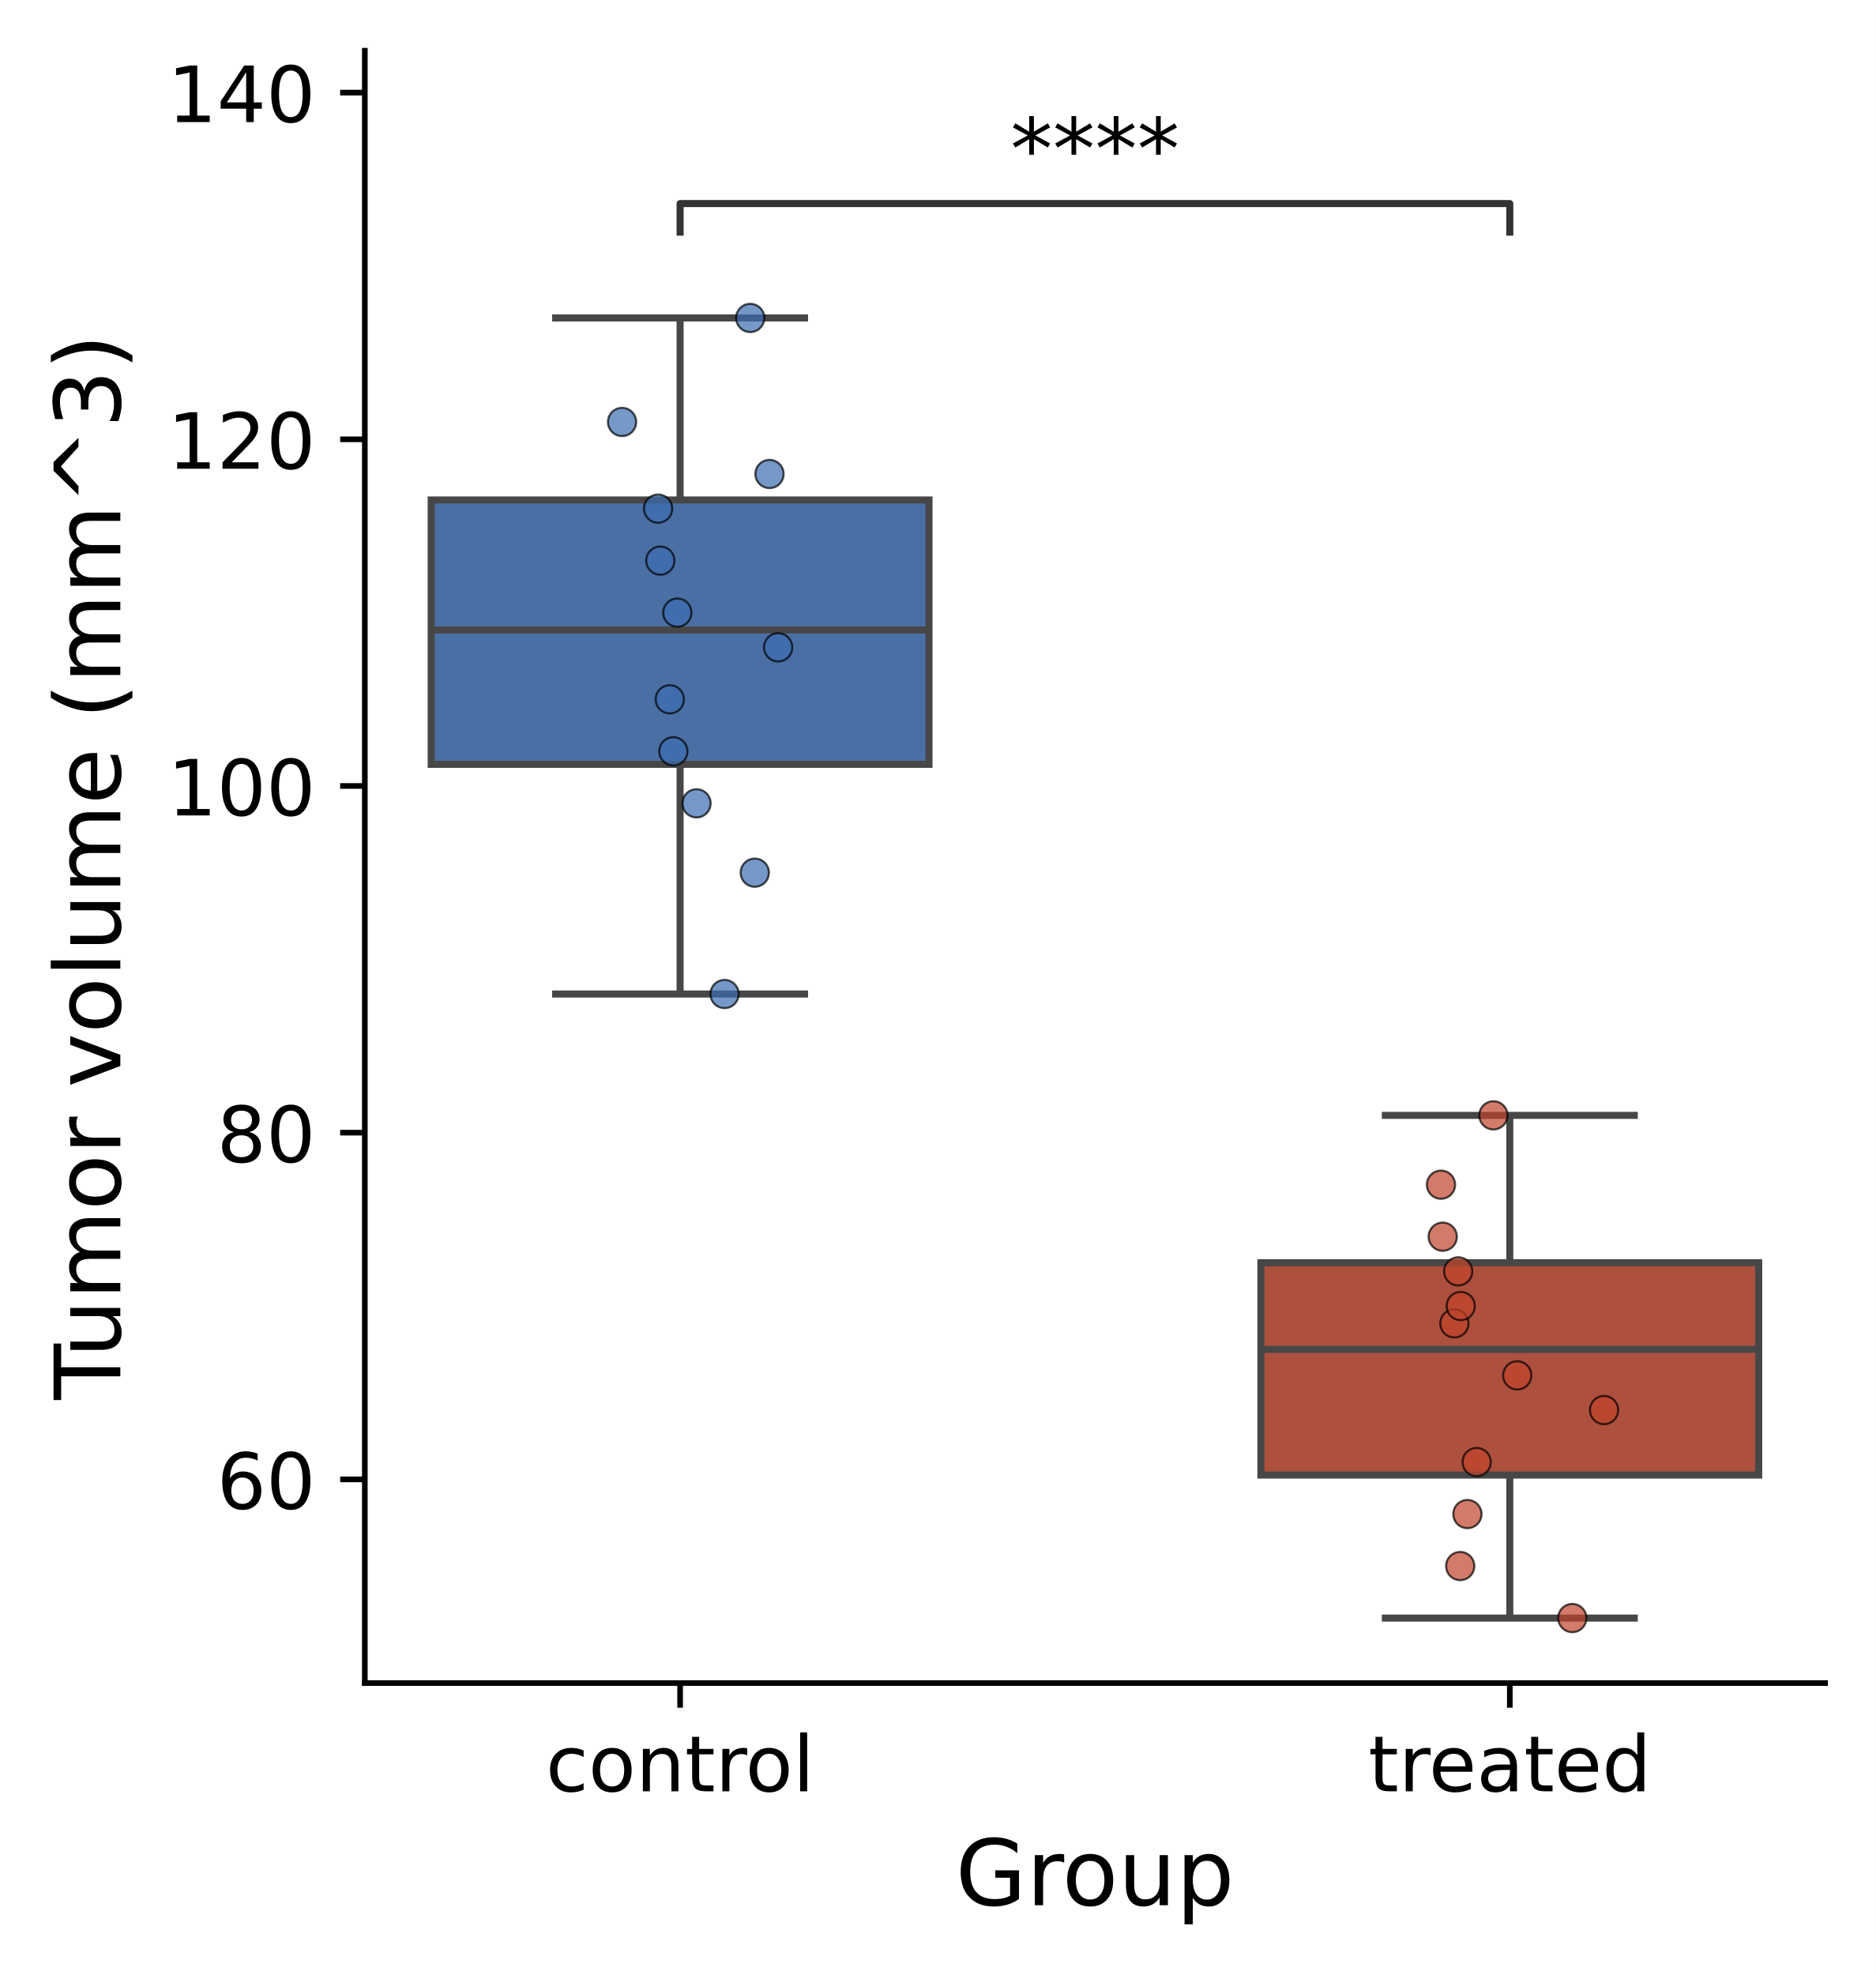
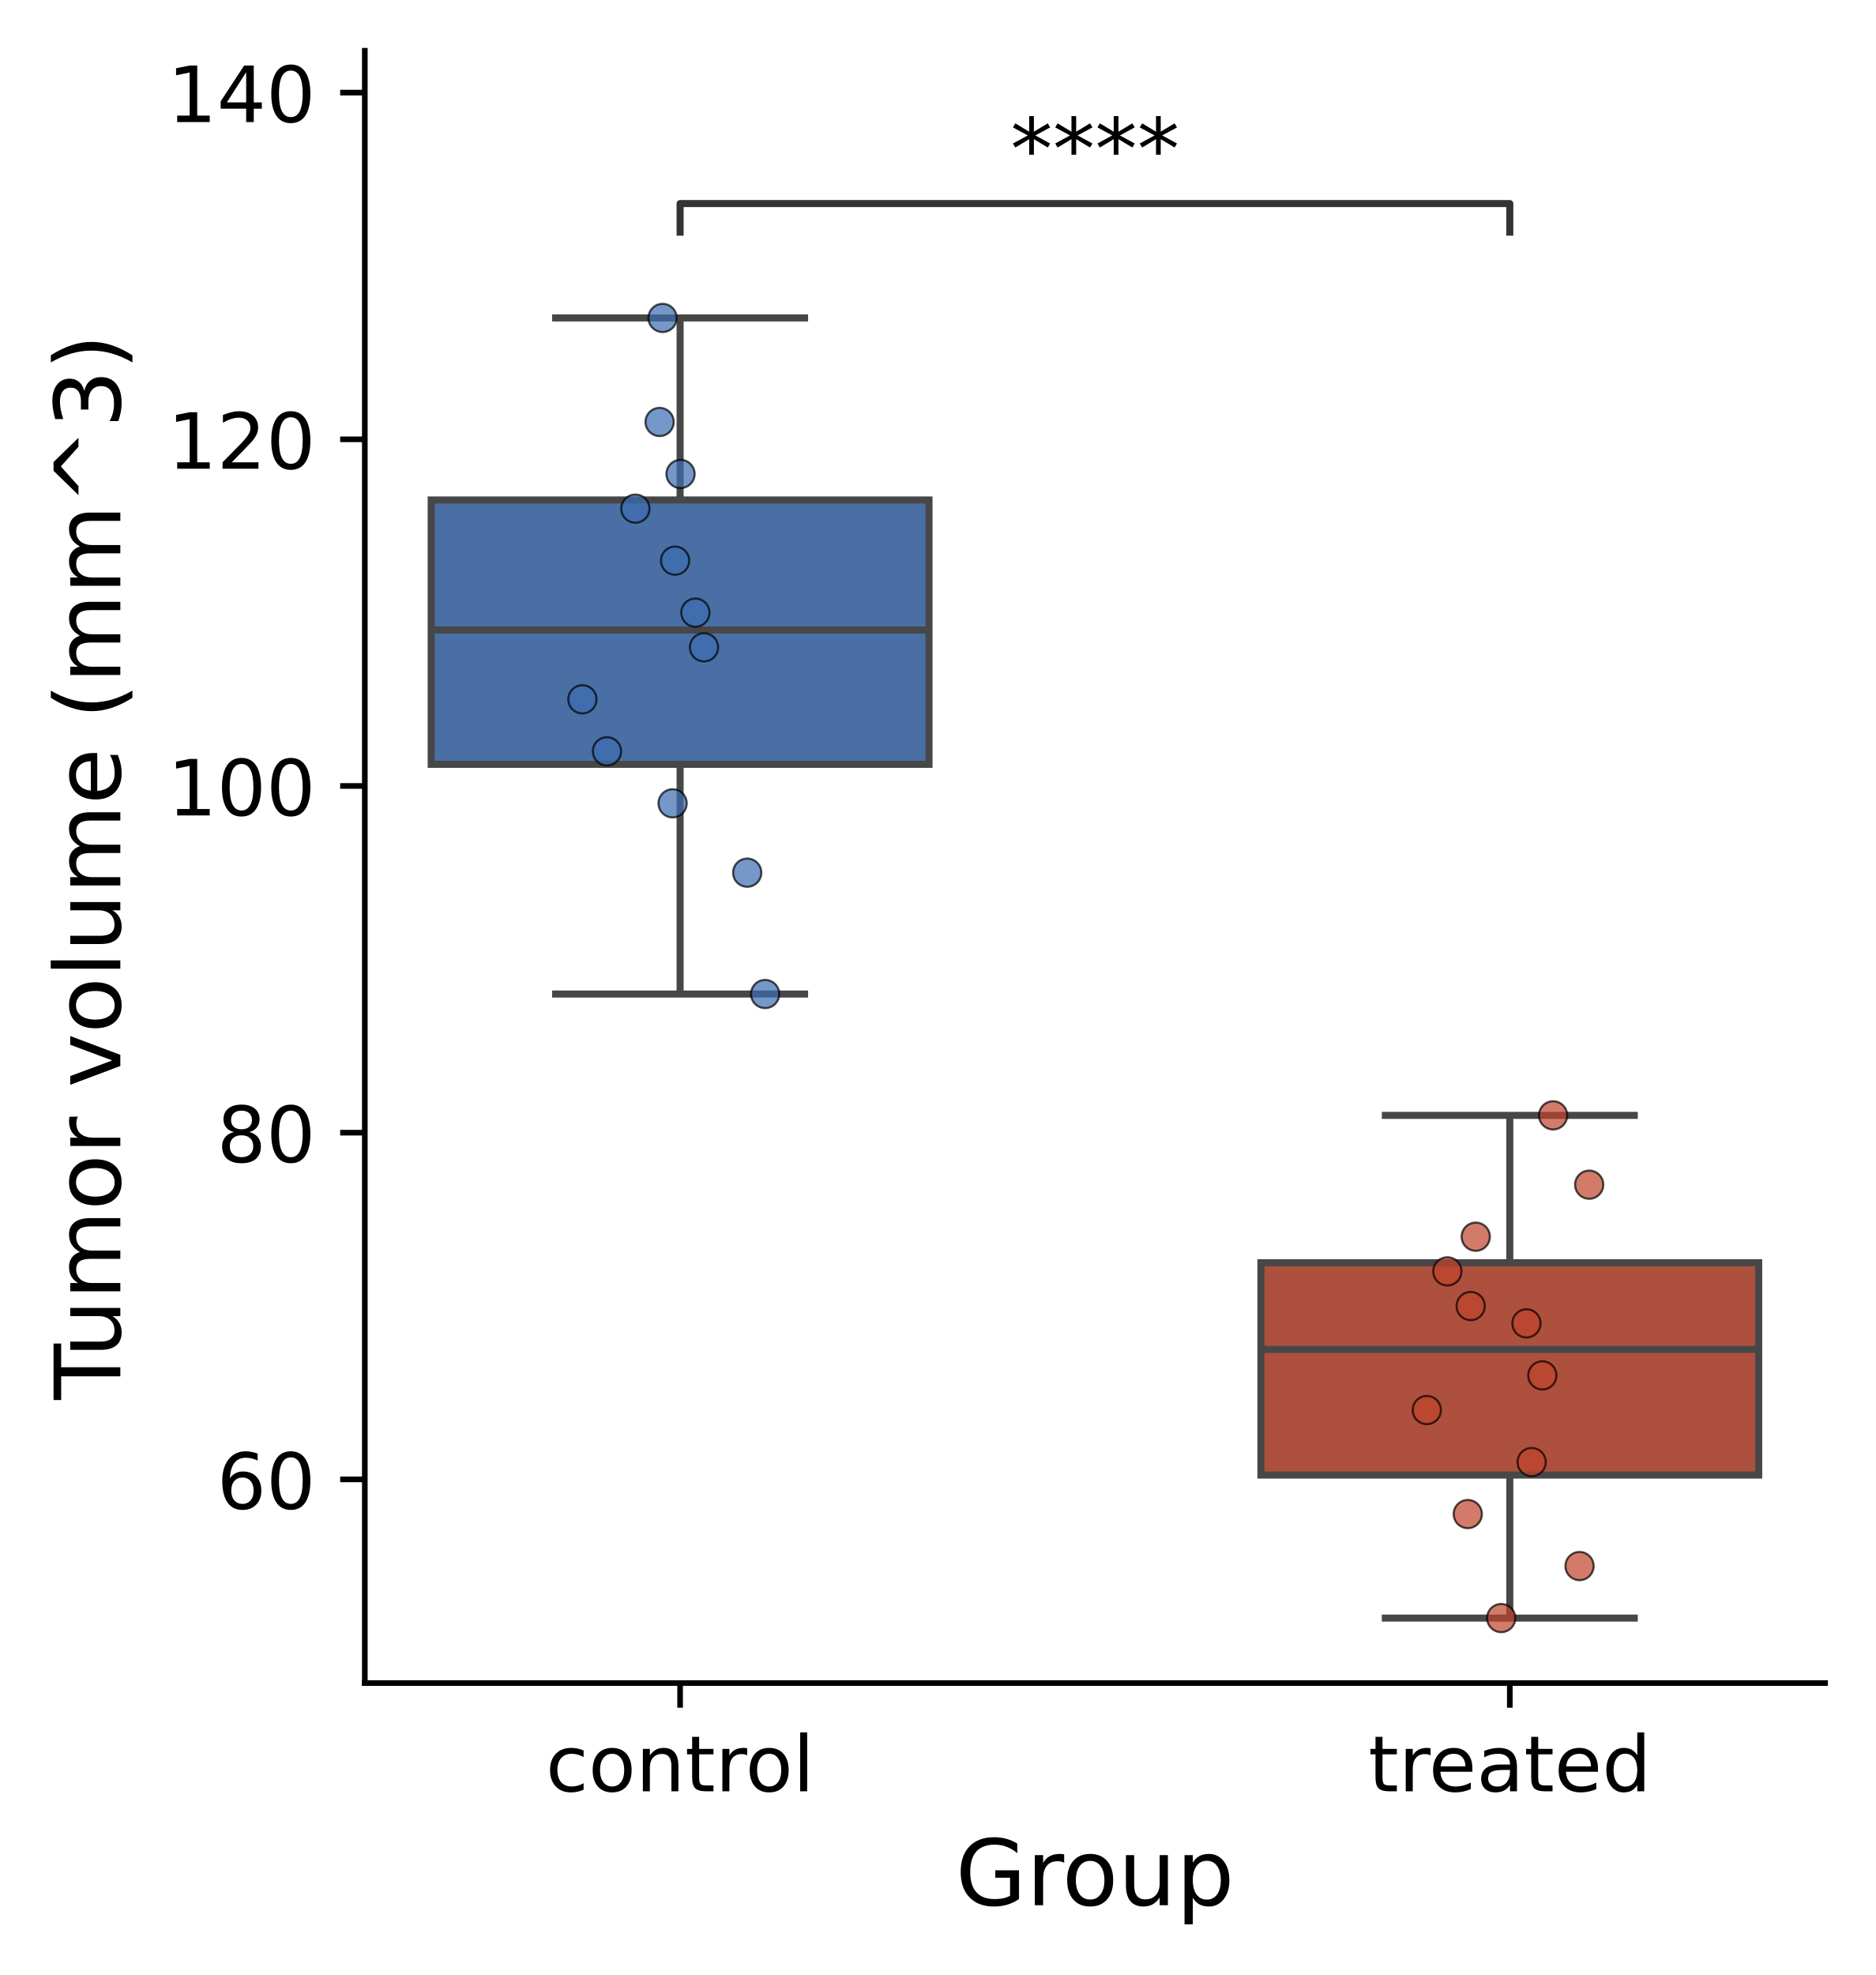
<svg xmlns="http://www.w3.org/2000/svg" xmlns:xlink="http://www.w3.org/1999/xlink" width="266.228pt" height="280.267pt" viewBox="0 0 266.228 280.267" version="1.1">
  <defs>
    <style type="text/css">*{stroke-linejoin: round; stroke-linecap: butt}</style>
  </defs>
  <g id="figure_1">
    <g id="patch_1">
      <path d="M 0 280.267  L 266.228 280.267  L 266.228 0  L 0 0  z " style="fill: #ffffff" />
    </g>
    <g id="axes_1">
      <g id="patch_2">
        <path d="M 51.778 238.84  L 259.028 238.84  L 259.028 7.2  L 51.778 7.2  z " style="fill: #ffffff" />
      </g>
      <g id="matplotlib.axis_1">
        <g id="xtick_1">
          <g id="line2d_1">
            <defs>
-               <path id="m7c99fa17da" d="M 0 0  L 0 3.5  " style="stroke: #000000; stroke-width: 0.8" />
+               <path id="m46b2e48d45" d="M 0 0  L 0 3.5  " style="stroke: #000000; stroke-width: 0.8" />
            </defs>
            <g>
-               <use xlink:href="#m7c99fa17da" x="96.525" y="238.84" style="stroke: #000000; stroke-width: 0.8" />
+               <use xlink:href="#m46b2e48d45" x="96.525" y="238.84" style="stroke: #000000; stroke-width: 0.8" />
            </g>
          </g>
          <g id="text_1">
            <g transform="translate(77.46318 254.1983) scale(0.11 -0.11)">
              <defs>
                <path id="DejaVuSans-63" d="M 3122 3366  L 3122 2828  Q 2878 2963 2633 3030  Q 2388 3097 2138 3097  Q 1578 3097 1268 2742  Q 959 2388 959 1747  Q 959 1106 1268 751  Q 1578 397 2138 397  Q 2388 397 2633 464  Q 2878 531 3122 666  L 3122 134  Q 2881 22 2623 -34  Q 2366 -91 2075 -91  Q 1284 -91 818 406  Q 353 903 353 1747  Q 353 2603 823 3093  Q 1294 3584 2113 3584  Q 2378 3584 2631 3529  Q 2884 3475 3122 3366  z " transform="scale(0.015625)" />
                <path id="DejaVuSans-6f" d="M 1959 3097  Q 1497 3097 1228 2736  Q 959 2375 959 1747  Q 959 1119 1226 758  Q 1494 397 1959 397  Q 2419 397 2687 759  Q 2956 1122 2956 1747  Q 2956 2369 2687 2733  Q 2419 3097 1959 3097  z M 1959 3584  Q 2709 3584 3137 3096  Q 3566 2609 3566 1747  Q 3566 888 3137 398  Q 2709 -91 1959 -91  Q 1206 -91 779 398  Q 353 888 353 1747  Q 353 2609 779 3096  Q 1206 3584 1959 3584  z " transform="scale(0.015625)" />
                <path id="DejaVuSans-6e" d="M 3513 2113  L 3513 0  L 2938 0  L 2938 2094  Q 2938 2591 2744 2837  Q 2550 3084 2163 3084  Q 1697 3084 1428 2787  Q 1159 2491 1159 1978  L 1159 0  L 581 0  L 581 3500  L 1159 3500  L 1159 2956  Q 1366 3272 1645 3428  Q 1925 3584 2291 3584  Q 2894 3584 3203 3211  Q 3513 2838 3513 2113  z " transform="scale(0.015625)" />
                <path id="DejaVuSans-74" d="M 1172 4494  L 1172 3500  L 2356 3500  L 2356 3053  L 1172 3053  L 1172 1153  Q 1172 725 1289 603  Q 1406 481 1766 481  L 2356 481  L 2356 0  L 1766 0  Q 1100 0 847 248  Q 594 497 594 1153  L 594 3053  L 172 3053  L 172 3500  L 594 3500  L 594 4494  L 1172 4494  z " transform="scale(0.015625)" />
                <path id="DejaVuSans-72" d="M 2631 2963  Q 2534 3019 2420 3045  Q 2306 3072 2169 3072  Q 1681 3072 1420 2755  Q 1159 2438 1159 1844  L 1159 0  L 581 0  L 581 3500  L 1159 3500  L 1159 2956  Q 1341 3275 1631 3429  Q 1922 3584 2338 3584  Q 2397 3584 2469 3576  Q 2541 3569 2628 3553  L 2631 2963  z " transform="scale(0.015625)" />
                <path id="DejaVuSans-6c" d="M 603 4863  L 1178 4863  L 1178 0  L 603 0  L 603 4863  z " transform="scale(0.015625)" />
              </defs>
              <use xlink:href="#DejaVuSans-63" />
              <use xlink:href="#DejaVuSans-6f" transform="translate(54.98047 0)" />
              <use xlink:href="#DejaVuSans-6e" transform="translate(116.1621 0)" />
              <use xlink:href="#DejaVuSans-74" transform="translate(179.541 0)" />
              <use xlink:href="#DejaVuSans-72" transform="translate(218.75 0)" />
              <use xlink:href="#DejaVuSans-6f" transform="translate(257.6133 0)" />
              <use xlink:href="#DejaVuSans-6c" transform="translate(318.7949 0)" />
            </g>
          </g>
        </g>
        <g id="xtick_2">
          <g id="line2d_2">
            <g>
-               <use xlink:href="#m7c99fa17da" x="214.281" y="238.84" style="stroke: #000000; stroke-width: 0.8" />
+               <use xlink:href="#m46b2e48d45" x="214.281" y="238.84" style="stroke: #000000; stroke-width: 0.8" />
            </g>
          </g>
          <g id="text_2">
            <g transform="translate(194.2005 254.1983) scale(0.11 -0.11)">
              <defs>
                <path id="DejaVuSans-65" d="M 3597 1894  L 3597 1613  L 953 1613  Q 991 1019 1311 708  Q 1631 397 2203 397  Q 2534 397 2845 478  Q 3156 559 3463 722  L 3463 178  Q 3153 47 2828 -22  Q 2503 -91 2169 -91  Q 1331 -91 842 396  Q 353 884 353 1716  Q 353 2575 817 3079  Q 1281 3584 2069 3584  Q 2775 3584 3186 3129  Q 3597 2675 3597 1894  z M 3022 2063  Q 3016 2534 2758 2815  Q 2500 3097 2075 3097  Q 1594 3097 1305 2825  Q 1016 2553 972 2059  L 3022 2063  z " transform="scale(0.015625)" />
                <path id="DejaVuSans-61" d="M 2194 1759  Q 1497 1759 1228 1600  Q 959 1441 959 1056  Q 959 750 1161 570  Q 1363 391 1709 391  Q 2188 391 2477 730  Q 2766 1069 2766 1631  L 2766 1759  L 2194 1759  z M 3341 1997  L 3341 0  L 2766 0  L 2766 531  Q 2569 213 2275 61  Q 1981 -91 1556 -91  Q 1019 -91 701 211  Q 384 513 384 1019  Q 384 1609 779 1909  Q 1175 2209 1959 2209  L 2766 2209  L 2766 2266  Q 2766 2663 2505 2880  Q 2244 3097 1772 3097  Q 1472 3097 1187 3025  Q 903 2953 641 2809  L 641 3341  Q 956 3463 1253 3523  Q 1550 3584 1831 3584  Q 2591 3584 2966 3190  Q 3341 2797 3341 1997  z " transform="scale(0.015625)" />
                <path id="DejaVuSans-64" d="M 2906 2969  L 2906 4863  L 3481 4863  L 3481 0  L 2906 0  L 2906 525  Q 2725 213 2448 61  Q 2172 -91 1784 -91  Q 1150 -91 751 415  Q 353 922 353 1747  Q 353 2572 751 3078  Q 1150 3584 1784 3584  Q 2172 3584 2448 3432  Q 2725 3281 2906 2969  z M 947 1747  Q 947 1113 1208 752  Q 1469 391 1925 391  Q 2381 391 2643 752  Q 2906 1113 2906 1747  Q 2906 2381 2643 2742  Q 2381 3103 1925 3103  Q 1469 3103 1208 2742  Q 947 2381 947 1747  z " transform="scale(0.015625)" />
              </defs>
              <use xlink:href="#DejaVuSans-74" />
              <use xlink:href="#DejaVuSans-72" transform="translate(39.20898 0)" />
              <use xlink:href="#DejaVuSans-65" transform="translate(78.07227 0)" />
              <use xlink:href="#DejaVuSans-61" transform="translate(139.5957 0)" />
              <use xlink:href="#DejaVuSans-74" transform="translate(200.875 0)" />
              <use xlink:href="#DejaVuSans-65" transform="translate(240.084 0)" />
              <use xlink:href="#DejaVuSans-64" transform="translate(301.6074 0)" />
            </g>
          </g>
        </g>
        <g id="text_3">
          <g transform="translate(135.6174 270.3639) scale(0.13 -0.13)">
            <defs>
              <path id="DejaVuSans-47" d="M 3809 666  L 3809 1919  L 2778 1919  L 2778 2438  L 4434 2438  L 4434 434  Q 4069 175 3628 42  Q 3188 -91 2688 -91  Q 1594 -91 976 548  Q 359 1188 359 2328  Q 359 3472 976 4111  Q 1594 4750 2688 4750  Q 3144 4750 3555 4637  Q 3966 4525 4313 4306  L 4313 3634  Q 3963 3931 3569 4081  Q 3175 4231 2741 4231  Q 1884 4231 1454 3753  Q 1025 3275 1025 2328  Q 1025 1384 1454 906  Q 1884 428 2741 428  Q 3075 428 3337 486  Q 3600 544 3809 666  z " transform="scale(0.015625)" />
              <path id="DejaVuSans-75" d="M 544 1381  L 544 3500  L 1119 3500  L 1119 1403  Q 1119 906 1312 657  Q 1506 409 1894 409  Q 2359 409 2629 706  Q 2900 1003 2900 1516  L 2900 3500  L 3475 3500  L 3475 0  L 2900 0  L 2900 538  Q 2691 219 2414 64  Q 2138 -91 1772 -91  Q 1169 -91 856 284  Q 544 659 544 1381  z M 1991 3584  L 1991 3584  z " transform="scale(0.015625)" />
              <path id="DejaVuSans-70" d="M 1159 525  L 1159 -1331  L 581 -1331  L 581 3500  L 1159 3500  L 1159 2969  Q 1341 3281 1617 3432  Q 1894 3584 2278 3584  Q 2916 3584 3314 3078  Q 3713 2572 3713 1747  Q 3713 922 3314 415  Q 2916 -91 2278 -91  Q 1894 -91 1617 61  Q 1341 213 1159 525  z M 3116 1747  Q 3116 2381 2855 2742  Q 2594 3103 2138 3103  Q 1681 3103 1420 2742  Q 1159 2381 1159 1747  Q 1159 1113 1420 752  Q 1681 391 2138 391  Q 2594 391 2855 752  Q 3116 1113 3116 1747  z " transform="scale(0.015625)" />
            </defs>
            <use xlink:href="#DejaVuSans-47" />
            <use xlink:href="#DejaVuSans-72" transform="translate(77.49023 0)" />
            <use xlink:href="#DejaVuSans-6f" transform="translate(116.3535 0)" />
            <use xlink:href="#DejaVuSans-75" transform="translate(177.5352 0)" />
            <use xlink:href="#DejaVuSans-70" transform="translate(240.9141 0)" />
          </g>
        </g>
      </g>
      <g id="matplotlib.axis_2">
        <g id="ytick_1">
          <g id="line2d_3">
            <defs>
-               <path id="mf77ad57b20" d="M 0 0  L -3.5 0  " style="stroke: #000000; stroke-width: 0.8" />
+               <path id="mf5c5d104a1" d="M 0 0  L -3.5 0  " style="stroke: #000000; stroke-width: 0.8" />
            </defs>
            <g>
-               <use xlink:href="#mf77ad57b20" x="51.778" y="209.936" style="stroke: #000000; stroke-width: 0.8" />
+               <use xlink:href="#mf5c5d104a1" x="51.778" y="209.936" style="stroke: #000000; stroke-width: 0.8" />
            </g>
          </g>
          <g id="text_4">
            <g transform="translate(30.78031 214.1149) scale(0.11 -0.11)">
              <defs>
                <path id="DejaVuSans-36" d="M 2113 2584  Q 1688 2584 1439 2293  Q 1191 2003 1191 1497  Q 1191 994 1439 701  Q 1688 409 2113 409  Q 2538 409 2786 701  Q 3034 994 3034 1497  Q 3034 2003 2786 2293  Q 2538 2584 2113 2584  z M 3366 4563  L 3366 3988  Q 3128 4100 2886 4159  Q 2644 4219 2406 4219  Q 1781 4219 1451 3797  Q 1122 3375 1075 2522  Q 1259 2794 1537 2939  Q 1816 3084 2150 3084  Q 2853 3084 3261 2657  Q 3669 2231 3669 1497  Q 3669 778 3244 343  Q 2819 -91 2113 -91  Q 1303 -91 875 529  Q 447 1150 447 2328  Q 447 3434 972 4092  Q 1497 4750 2381 4750  Q 2619 4750 2861 4703  Q 3103 4656 3366 4563  z " transform="scale(0.015625)" />
                <path id="DejaVuSans-30" d="M 2034 4250  Q 1547 4250 1301 3770  Q 1056 3291 1056 2328  Q 1056 1369 1301 889  Q 1547 409 2034 409  Q 2525 409 2770 889  Q 3016 1369 3016 2328  Q 3016 3291 2770 3770  Q 2525 4250 2034 4250  z M 2034 4750  Q 2819 4750 3233 4129  Q 3647 3509 3647 2328  Q 3647 1150 3233 529  Q 2819 -91 2034 -91  Q 1250 -91 836 529  Q 422 1150 422 2328  Q 422 3509 836 4129  Q 1250 4750 2034 4750  z " transform="scale(0.015625)" />
              </defs>
              <use xlink:href="#DejaVuSans-36" />
              <use xlink:href="#DejaVuSans-30" transform="translate(63.62305 0)" />
            </g>
          </g>
        </g>
        <g id="ytick_2">
          <g id="line2d_4">
            <g>
-               <use xlink:href="#mf77ad57b20" x="51.778" y="160.737" style="stroke: #000000; stroke-width: 0.8" />
+               <use xlink:href="#mf5c5d104a1" x="51.778" y="160.737" style="stroke: #000000; stroke-width: 0.8" />
            </g>
          </g>
          <g id="text_5">
            <g transform="translate(30.78031 164.9163) scale(0.11 -0.11)">
              <defs>
                <path id="DejaVuSans-38" d="M 2034 2216  Q 1584 2216 1326 1975  Q 1069 1734 1069 1313  Q 1069 891 1326 650  Q 1584 409 2034 409  Q 2484 409 2743 651  Q 3003 894 3003 1313  Q 3003 1734 2745 1975  Q 2488 2216 2034 2216  z M 1403 2484  Q 997 2584 770 2862  Q 544 3141 544 3541  Q 544 4100 942 4425  Q 1341 4750 2034 4750  Q 2731 4750 3128 4425  Q 3525 4100 3525 3541  Q 3525 3141 3298 2862  Q 3072 2584 2669 2484  Q 3125 2378 3379 2068  Q 3634 1759 3634 1313  Q 3634 634 3220 271  Q 2806 -91 2034 -91  Q 1263 -91 848 271  Q 434 634 434 1313  Q 434 1759 690 2068  Q 947 2378 1403 2484  z M 1172 3481  Q 1172 3119 1398 2916  Q 1625 2713 2034 2713  Q 2441 2713 2670 2916  Q 2900 3119 2900 3481  Q 2900 3844 2670 4047  Q 2441 4250 2034 4250  Q 1625 4250 1398 4047  Q 1172 3844 1172 3481  z " transform="scale(0.015625)" />
              </defs>
              <use xlink:href="#DejaVuSans-38" />
              <use xlink:href="#DejaVuSans-30" transform="translate(63.62305 0)" />
            </g>
          </g>
        </g>
        <g id="ytick_3">
          <g id="line2d_5">
            <g>
-               <use xlink:href="#mf77ad57b20" x="51.778" y="111.538" style="stroke: #000000; stroke-width: 0.8" />
+               <use xlink:href="#mf5c5d104a1" x="51.778" y="111.538" style="stroke: #000000; stroke-width: 0.8" />
            </g>
          </g>
          <g id="text_6">
            <g transform="translate(23.78156 115.7176) scale(0.11 -0.11)">
              <defs>
                <path id="DejaVuSans-31" d="M 794 531  L 1825 531  L 1825 4091  L 703 3866  L 703 4441  L 1819 4666  L 2450 4666  L 2450 531  L 3481 531  L 3481 0  L 794 0  L 794 531  z " transform="scale(0.015625)" />
              </defs>
              <use xlink:href="#DejaVuSans-31" />
              <use xlink:href="#DejaVuSans-30" transform="translate(63.62305 0)" />
              <use xlink:href="#DejaVuSans-30" transform="translate(127.2461 0)" />
            </g>
          </g>
        </g>
        <g id="ytick_4">
          <g id="line2d_6">
            <g>
-               <use xlink:href="#mf77ad57b20" x="51.778" y="62.34" style="stroke: #000000; stroke-width: 0.8" />
+               <use xlink:href="#mf5c5d104a1" x="51.778" y="62.34" style="stroke: #000000; stroke-width: 0.8" />
            </g>
          </g>
          <g id="text_7">
            <g transform="translate(23.78156 66.51899) scale(0.11 -0.11)">
              <defs>
                <path id="DejaVuSans-32" d="M 1228 531  L 3431 531  L 3431 0  L 469 0  L 469 531  Q 828 903 1448 1529  Q 2069 2156 2228 2338  Q 2531 2678 2651 2914  Q 2772 3150 2772 3378  Q 2772 3750 2511 3984  Q 2250 4219 1831 4219  Q 1534 4219 1204 4116  Q 875 4013 500 3803  L 500 4441  Q 881 4594 1212 4672  Q 1544 4750 1819 4750  Q 2544 4750 2975 4387  Q 3406 4025 3406 3419  Q 3406 3131 3298 2873  Q 3191 2616 2906 2266  Q 2828 2175 2409 1742  Q 1991 1309 1228 531  z " transform="scale(0.015625)" />
              </defs>
              <use xlink:href="#DejaVuSans-31" />
              <use xlink:href="#DejaVuSans-32" transform="translate(63.62305 0)" />
              <use xlink:href="#DejaVuSans-30" transform="translate(127.2461 0)" />
            </g>
          </g>
        </g>
        <g id="ytick_5">
          <g id="line2d_7">
            <g>
-               <use xlink:href="#mf77ad57b20" x="51.778" y="13.141" style="stroke: #000000; stroke-width: 0.8" />
+               <use xlink:href="#mf5c5d104a1" x="51.778" y="13.141" style="stroke: #000000; stroke-width: 0.8" />
            </g>
          </g>
          <g id="text_8">
            <g transform="translate(23.78156 17.32035) scale(0.11 -0.11)">
              <defs>
                <path id="DejaVuSans-34" d="M 2419 4116  L 825 1625  L 2419 1625  L 2419 4116  z M 2253 4666  L 3047 4666  L 3047 1625  L 3713 1625  L 3713 1100  L 3047 1100  L 3047 0  L 2419 0  L 2419 1100  L 313 1100  L 313 1709  L 2253 4666  z " transform="scale(0.015625)" />
              </defs>
              <use xlink:href="#DejaVuSans-31" />
              <use xlink:href="#DejaVuSans-34" transform="translate(63.62305 0)" />
              <use xlink:href="#DejaVuSans-30" transform="translate(127.2461 0)" />
            </g>
          </g>
        </g>
        <g id="text_9">
          <g transform="translate(17.07797 198.6363) rotate(-90) scale(0.13 -0.13)">
            <defs>
              <path id="DejaVuSans-54" d="M -19 4666  L 3928 4666  L 3928 4134  L 2272 4134  L 2272 0  L 1638 0  L 1638 4134  L -19 4134  L -19 4666  z " transform="scale(0.015625)" />
              <path id="DejaVuSans-6d" d="M 3328 2828  Q 3544 3216 3844 3400  Q 4144 3584 4550 3584  Q 5097 3584 5394 3201  Q 5691 2819 5691 2113  L 5691 0  L 5113 0  L 5113 2094  Q 5113 2597 4934 2840  Q 4756 3084 4391 3084  Q 3944 3084 3684 2787  Q 3425 2491 3425 1978  L 3425 0  L 2847 0  L 2847 2094  Q 2847 2600 2669 2842  Q 2491 3084 2119 3084  Q 1678 3084 1418 2786  Q 1159 2488 1159 1978  L 1159 0  L 581 0  L 581 3500  L 1159 3500  L 1159 2956  Q 1356 3278 1631 3431  Q 1906 3584 2284 3584  Q 2666 3584 2933 3390  Q 3200 3197 3328 2828  z " transform="scale(0.015625)" />
              <path id="DejaVuSans-20" transform="scale(0.015625)" />
              <path id="DejaVuSans-76" d="M 191 3500  L 800 3500  L 1894 563  L 2988 3500  L 3597 3500  L 2284 0  L 1503 0  L 191 3500  z " transform="scale(0.015625)" />
              <path id="DejaVuSans-28" d="M 1984 4856  Q 1566 4138 1362 3434  Q 1159 2731 1159 2009  Q 1159 1288 1364 580  Q 1569 -128 1984 -844  L 1484 -844  Q 1016 -109 783 600  Q 550 1309 550 2009  Q 550 2706 781 3412  Q 1013 4119 1484 4856  L 1984 4856  z " transform="scale(0.015625)" />
              <path id="DejaVuSans-5e" d="M 2988 4666  L 4684 2925  L 4056 2925  L 2681 4159  L 1306 2925  L 678 2925  L 2375 4666  L 2988 4666  z " transform="scale(0.015625)" />
              <path id="DejaVuSans-33" d="M 2597 2516  Q 3050 2419 3304 2112  Q 3559 1806 3559 1356  Q 3559 666 3084 287  Q 2609 -91 1734 -91  Q 1441 -91 1130 -33  Q 819 25 488 141  L 488 750  Q 750 597 1062 519  Q 1375 441 1716 441  Q 2309 441 2620 675  Q 2931 909 2931 1356  Q 2931 1769 2642 2001  Q 2353 2234 1838 2234  L 1294 2234  L 1294 2753  L 1863 2753  Q 2328 2753 2575 2939  Q 2822 3125 2822 3475  Q 2822 3834 2567 4026  Q 2313 4219 1838 4219  Q 1578 4219 1281 4162  Q 984 4106 628 3988  L 628 4550  Q 988 4650 1302 4700  Q 1616 4750 1894 4750  Q 2613 4750 3031 4423  Q 3450 4097 3450 3541  Q 3450 3153 3228 2886  Q 3006 2619 2597 2516  z " transform="scale(0.015625)" />
              <path id="DejaVuSans-29" d="M 513 4856  L 1013 4856  Q 1481 4119 1714 3412  Q 1947 2706 1947 2009  Q 1947 1309 1714 600  Q 1481 -109 1013 -844  L 513 -844  Q 928 -128 1133 580  Q 1338 1288 1338 2009  Q 1338 2731 1133 3434  Q 928 4138 513 4856  z " transform="scale(0.015625)" />
            </defs>
            <use xlink:href="#DejaVuSans-54" />
            <use xlink:href="#DejaVuSans-75" transform="translate(45.95898 0)" />
            <use xlink:href="#DejaVuSans-6d" transform="translate(109.3379 0)" />
            <use xlink:href="#DejaVuSans-6f" transform="translate(206.75 0)" />
            <use xlink:href="#DejaVuSans-72" transform="translate(267.9316 0)" />
            <use xlink:href="#DejaVuSans-20" transform="translate(309.0449 0)" />
            <use xlink:href="#DejaVuSans-76" transform="translate(340.832 0)" />
            <use xlink:href="#DejaVuSans-6f" transform="translate(400.0117 0)" />
            <use xlink:href="#DejaVuSans-6c" transform="translate(461.1934 0)" />
            <use xlink:href="#DejaVuSans-75" transform="translate(488.9766 0)" />
            <use xlink:href="#DejaVuSans-6d" transform="translate(552.3555 0)" />
            <use xlink:href="#DejaVuSans-65" transform="translate(649.7676 0)" />
            <use xlink:href="#DejaVuSans-20" transform="translate(711.291 0)" />
            <use xlink:href="#DejaVuSans-28" transform="translate(743.0781 0)" />
            <use xlink:href="#DejaVuSans-6d" transform="translate(782.0918 0)" />
            <use xlink:href="#DejaVuSans-6d" transform="translate(879.5039 0)" />
            <use xlink:href="#DejaVuSans-5e" transform="translate(976.916 0)" />
            <use xlink:href="#DejaVuSans-33" transform="translate(1060.705 0)" />
            <use xlink:href="#DejaVuSans-29" transform="translate(1124.328 0)" />
          </g>
        </g>
      </g>
      <g id="patch_3">
-         <path d="M 61.198 108.464  L 131.852 108.464  L 131.852 70.95  L 61.198 70.95  L 61.198 108.464  z " clip-path="url(#p753fd6e7dc)" style="fill: #4a6fa4; stroke: #474747; stroke-linejoin: miter" />
+         <path d="M 61.198 108.464  L 131.852 108.464  L 131.852 70.95  L 61.198 70.95  L 61.198 108.464  z " clip-path="url(#p7c656779e9)" style="fill: #4a6fa4; stroke: #474747; stroke-linejoin: miter" />
      </g>
      <g id="line2d_8">
-         <path d="M 96.525 108.464  L 96.525 141.058  " clip-path="url(#p753fd6e7dc)" style="fill: none; stroke: #474747" />
+         <path d="M 96.525 108.464  L 96.525 141.058  " clip-path="url(#p7c656779e9)" style="fill: none; stroke: #474747" />
      </g>
      <g id="line2d_9">
-         <path d="M 96.525 70.95  L 96.525 45.12  " clip-path="url(#p753fd6e7dc)" style="fill: none; stroke: #474747" />
+         <path d="M 96.525 70.95  L 96.525 45.12  " clip-path="url(#p7c656779e9)" style="fill: none; stroke: #474747" />
      </g>
      <g id="line2d_10">
-         <path d="M 78.862 141.058  L 114.188 141.058  " clip-path="url(#p753fd6e7dc)" style="fill: none; stroke: #474747; stroke-linecap: square" />
+         <path d="M 78.862 141.058  L 114.188 141.058  " clip-path="url(#p7c656779e9)" style="fill: none; stroke: #474747; stroke-linecap: square" />
      </g>
      <g id="line2d_11">
-         <path d="M 78.862 45.12  L 114.188 45.12  " clip-path="url(#p753fd6e7dc)" style="fill: none; stroke: #474747; stroke-linecap: square" />
+         <path d="M 78.862 45.12  L 114.188 45.12  " clip-path="url(#p7c656779e9)" style="fill: none; stroke: #474747; stroke-linecap: square" />
      </g>
      <g id="line2d_12" />
      <g id="patch_4">
-         <path d="M 178.954 209.321  L 249.607 209.321  L 249.607 179.187  L 178.954 179.187  L 178.954 209.321  z " clip-path="url(#p753fd6e7dc)" style="fill: #ae503e; stroke: #474747; stroke-linejoin: miter" />
+         <path d="M 178.954 209.321  L 249.607 209.321  L 249.607 179.187  L 178.954 179.187  L 178.954 209.321  z " clip-path="url(#p7c656779e9)" style="fill: #ae503e; stroke: #474747; stroke-linejoin: miter" />
      </g>
      <g id="line2d_13">
-         <path d="M 214.281 209.321  L 214.281 229.615  " clip-path="url(#p753fd6e7dc)" style="fill: none; stroke: #474747" />
+         <path d="M 214.281 209.321  L 214.281 229.615  " clip-path="url(#p7c656779e9)" style="fill: none; stroke: #474747" />
      </g>
      <g id="line2d_14">
-         <path d="M 214.281 179.187  L 214.281 158.277  " clip-path="url(#p753fd6e7dc)" style="fill: none; stroke: #474747" />
+         <path d="M 214.281 179.187  L 214.281 158.277  " clip-path="url(#p7c656779e9)" style="fill: none; stroke: #474747" />
      </g>
      <g id="line2d_15">
-         <path d="M 196.617 229.615  L 231.944 229.615  " clip-path="url(#p753fd6e7dc)" style="fill: none; stroke: #474747; stroke-linecap: square" />
+         <path d="M 196.617 229.615  L 231.944 229.615  " clip-path="url(#p7c656779e9)" style="fill: none; stroke: #474747; stroke-linecap: square" />
      </g>
      <g id="line2d_16">
-         <path d="M 196.617 158.277  L 231.944 158.277  " clip-path="url(#p753fd6e7dc)" style="fill: none; stroke: #474747; stroke-linecap: square" />
+         <path d="M 196.617 158.277  L 231.944 158.277  " clip-path="url(#p7c656779e9)" style="fill: none; stroke: #474747; stroke-linecap: square" />
      </g>
      <g id="line2d_17" />
      <g id="line2d_18">
        <path d="M 96.525 32.944  L 96.525 28.885  L 214.281 28.885  L 214.281 32.944  " style="fill: none; stroke: #333333; stroke-linecap: square" />
      </g>
      <g id="line2d_19">
-         <path d="M 61.198 89.399  L 131.852 89.399  " clip-path="url(#p753fd6e7dc)" style="fill: none; stroke: #474747" />
+         <path d="M 61.198 89.399  L 131.852 89.399  " clip-path="url(#p7c656779e9)" style="fill: none; stroke: #474747" />
      </g>
      <g id="line2d_20">
-         <path d="M 178.954 191.486  L 249.607 191.486  " clip-path="url(#p753fd6e7dc)" style="fill: none; stroke: #474747" />
+         <path d="M 178.954 191.486  L 249.607 191.486  " clip-path="url(#p7c656779e9)" style="fill: none; stroke: #474747" />
      </g>
      <g id="patch_5">
        <path d="M 51.778 238.84  L 51.778 7.2  " style="fill: none; stroke: #000000; stroke-width: 0.8; stroke-linejoin: miter; stroke-linecap: square" />
      </g>
      <g id="patch_6">
        <path d="M 51.778 238.84  L 259.028 238.84  " style="fill: none; stroke: #000000; stroke-width: 0.8; stroke-linejoin: miter; stroke-linecap: square" />
      </g>
      <g id="PathCollection_1">
        <defs>
-           <path id="C0_0_9687ca387b" d="M 0 2  C 0.53 2 1.039 1.789 1.414 1.414  C 1.789 1.039 2 0.53 2 -0  C 2 -0.53 1.789 -1.039 1.414 -1.414  C 1.039 -1.789 0.53 -2 0 -2  C -0.53 -2 -1.039 -1.789 -1.414 -1.414  C -1.789 -1.039 -2 -0.53 -2 0  C -2 0.53 -1.789 1.039 -1.414 1.414  C -1.039 1.789 -0.53 2 0 2  z " />
+           <path id="C0_0_3792f20054" d="M 0 2  C 0.53 2 1.039 1.789 1.414 1.414  C 1.789 1.039 2 0.53 2 -0  C 2 -0.53 1.789 -1.039 1.414 -1.414  C 1.039 -1.789 0.53 -2 0 -2  C -0.53 -2 -1.039 -1.789 -1.414 -1.414  C -1.789 -1.039 -2 -0.53 -2 0  C -2 0.53 -1.789 1.039 -1.414 1.414  C -1.039 1.789 -0.53 2 0 2  z " />
        </defs>
-         <g clip-path="url(#p753fd6e7dc)">
-           <use xlink:href="#C0_0_9687ca387b" x="95.565" y="106.619" style="fill: #3b6db3; fill-opacity: 0.7; stroke: #000000; stroke-opacity: 0.7; stroke-width: 0.3" />
-         </g>
-         <g clip-path="url(#p753fd6e7dc)">
-           <use xlink:href="#C0_0_9687ca387b" x="109.212" y="67.26" style="fill: #3b6db3; fill-opacity: 0.7; stroke: #000000; stroke-opacity: 0.7; stroke-width: 0.3" />
-         </g>
-         <g clip-path="url(#p753fd6e7dc)">
-           <use xlink:href="#C0_0_9687ca387b" x="107.124" y="123.838" style="fill: #3b6db3; fill-opacity: 0.7; stroke: #000000; stroke-opacity: 0.7; stroke-width: 0.3" />
-         </g>
-         <g clip-path="url(#p753fd6e7dc)">
-           <use xlink:href="#C0_0_9687ca387b" x="96.133" y="86.939" style="fill: #3b6db3; fill-opacity: 0.7; stroke: #000000; stroke-opacity: 0.7; stroke-width: 0.3" />
-         </g>
-         <g clip-path="url(#p753fd6e7dc)">
-           <use xlink:href="#C0_0_9687ca387b" x="106.478" y="45.12" style="fill: #3b6db3; fill-opacity: 0.7; stroke: #000000; stroke-opacity: 0.7; stroke-width: 0.3" />
-         </g>
-         <g clip-path="url(#p753fd6e7dc)">
-           <use xlink:href="#C0_0_9687ca387b" x="102.833" y="141.058" style="fill: #3b6db3; fill-opacity: 0.7; stroke: #000000; stroke-opacity: 0.7; stroke-width: 0.3" />
-         </g>
-         <g clip-path="url(#p753fd6e7dc)">
-           <use xlink:href="#C0_0_9687ca387b" x="95.06" y="99.239" style="fill: #3b6db3; fill-opacity: 0.7; stroke: #000000; stroke-opacity: 0.7; stroke-width: 0.3" />
-         </g>
-         <g clip-path="url(#p753fd6e7dc)">
-           <use xlink:href="#C0_0_9687ca387b" x="93.718" y="79.559" style="fill: #3b6db3; fill-opacity: 0.7; stroke: #000000; stroke-opacity: 0.7; stroke-width: 0.3" />
-         </g>
-         <g clip-path="url(#p753fd6e7dc)">
-           <use xlink:href="#C0_0_9687ca387b" x="98.854" y="113.998" style="fill: #3b6db3; fill-opacity: 0.7; stroke: #000000; stroke-opacity: 0.7; stroke-width: 0.3" />
-         </g>
-         <g clip-path="url(#p753fd6e7dc)">
-           <use xlink:href="#C0_0_9687ca387b" x="88.288" y="59.88" style="fill: #3b6db3; fill-opacity: 0.7; stroke: #000000; stroke-opacity: 0.7; stroke-width: 0.3" />
-         </g>
-         <g clip-path="url(#p753fd6e7dc)">
-           <use xlink:href="#C0_0_9687ca387b" x="110.44" y="91.859" style="fill: #3b6db3; fill-opacity: 0.7; stroke: #000000; stroke-opacity: 0.7; stroke-width: 0.3" />
-         </g>
-         <g clip-path="url(#p753fd6e7dc)">
-           <use xlink:href="#C0_0_9687ca387b" x="93.399" y="72.18" style="fill: #3b6db3; fill-opacity: 0.7; stroke: #000000; stroke-opacity: 0.7; stroke-width: 0.3" />
+         <g clip-path="url(#p7c656779e9)">
+           <use xlink:href="#C0_0_3792f20054" x="86.147" y="106.619" style="fill: #3b6db3; fill-opacity: 0.7; stroke: #000000; stroke-opacity: 0.7; stroke-width: 0.3" />
+         </g>
+         <g clip-path="url(#p7c656779e9)">
+           <use xlink:href="#C0_0_3792f20054" x="96.586" y="67.26" style="fill: #3b6db3; fill-opacity: 0.7; stroke: #000000; stroke-opacity: 0.7; stroke-width: 0.3" />
+         </g>
+         <g clip-path="url(#p7c656779e9)">
+           <use xlink:href="#C0_0_3792f20054" x="106.049" y="123.838" style="fill: #3b6db3; fill-opacity: 0.7; stroke: #000000; stroke-opacity: 0.7; stroke-width: 0.3" />
+         </g>
+         <g clip-path="url(#p7c656779e9)">
+           <use xlink:href="#C0_0_3792f20054" x="98.694" y="86.939" style="fill: #3b6db3; fill-opacity: 0.7; stroke: #000000; stroke-opacity: 0.7; stroke-width: 0.3" />
+         </g>
+         <g clip-path="url(#p7c656779e9)">
+           <use xlink:href="#C0_0_3792f20054" x="94.036" y="45.12" style="fill: #3b6db3; fill-opacity: 0.7; stroke: #000000; stroke-opacity: 0.7; stroke-width: 0.3" />
+         </g>
+         <g clip-path="url(#p7c656779e9)">
+           <use xlink:href="#C0_0_3792f20054" x="108.591" y="141.058" style="fill: #3b6db3; fill-opacity: 0.7; stroke: #000000; stroke-opacity: 0.7; stroke-width: 0.3" />
+         </g>
+         <g clip-path="url(#p7c656779e9)">
+           <use xlink:href="#C0_0_3792f20054" x="82.658" y="99.239" style="fill: #3b6db3; fill-opacity: 0.7; stroke: #000000; stroke-opacity: 0.7; stroke-width: 0.3" />
+         </g>
+         <g clip-path="url(#p7c656779e9)">
+           <use xlink:href="#C0_0_3792f20054" x="95.812" y="79.559" style="fill: #3b6db3; fill-opacity: 0.7; stroke: #000000; stroke-opacity: 0.7; stroke-width: 0.3" />
+         </g>
+         <g clip-path="url(#p7c656779e9)">
+           <use xlink:href="#C0_0_3792f20054" x="95.46" y="113.998" style="fill: #3b6db3; fill-opacity: 0.7; stroke: #000000; stroke-opacity: 0.7; stroke-width: 0.3" />
+         </g>
+         <g clip-path="url(#p7c656779e9)">
+           <use xlink:href="#C0_0_3792f20054" x="93.616" y="59.88" style="fill: #3b6db3; fill-opacity: 0.7; stroke: #000000; stroke-opacity: 0.7; stroke-width: 0.3" />
+         </g>
+         <g clip-path="url(#p7c656779e9)">
+           <use xlink:href="#C0_0_3792f20054" x="99.915" y="91.859" style="fill: #3b6db3; fill-opacity: 0.7; stroke: #000000; stroke-opacity: 0.7; stroke-width: 0.3" />
+         </g>
+         <g clip-path="url(#p7c656779e9)">
+           <use xlink:href="#C0_0_3792f20054" x="90.177" y="72.18" style="fill: #3b6db3; fill-opacity: 0.7; stroke: #000000; stroke-opacity: 0.7; stroke-width: 0.3" />
        </g>
      </g>
      <g id="PathCollection_2">
        <defs>
-           <path id="C1_0_5295fa7e78" d="M 0 2  C 0.53 2 1.039 1.789 1.414 1.414  C 1.789 1.039 2 0.53 2 -0  C 2 -0.53 1.789 -1.039 1.414 -1.414  C 1.039 -1.789 0.53 -2 0 -2  C -0.53 -2 -1.039 -1.789 -1.414 -1.414  C -1.789 -1.039 -2 -0.53 -2 0  C -2 0.53 -1.789 1.039 -1.414 1.414  C -1.039 1.789 -0.53 2 0 2  z " />
+           <path id="C1_0_79f36cbbc3" d="M 0 2  C 0.53 2 1.039 1.789 1.414 1.414  C 1.789 1.039 2 0.53 2 -0  C 2 -0.53 1.789 -1.039 1.414 -1.414  C 1.039 -1.789 0.53 -2 0 -2  C -0.53 -2 -1.039 -1.789 -1.414 -1.414  C -1.789 -1.039 -2 -0.53 -2 0  C -2 0.53 -1.789 1.039 -1.414 1.414  C -1.039 1.789 -0.53 2 0 2  z " />
        </defs>
-         <g clip-path="url(#p753fd6e7dc)">
-           <use xlink:href="#C1_0_5295fa7e78" x="206.958" y="180.417" style="fill: #c1432b; fill-opacity: 0.7; stroke: #000000; stroke-opacity: 0.7; stroke-width: 0.3" />
-         </g>
-         <g clip-path="url(#p753fd6e7dc)">
-           <use xlink:href="#C1_0_5295fa7e78" x="227.659" y="200.096" style="fill: #c1432b; fill-opacity: 0.7; stroke: #000000; stroke-opacity: 0.7; stroke-width: 0.3" />
-         </g>
-         <g clip-path="url(#p753fd6e7dc)">
-           <use xlink:href="#C1_0_5295fa7e78" x="211.952" y="158.277" style="fill: #c1432b; fill-opacity: 0.7; stroke: #000000; stroke-opacity: 0.7; stroke-width: 0.3" />
-         </g>
-         <g clip-path="url(#p753fd6e7dc)">
-           <use xlink:href="#C1_0_5295fa7e78" x="208.263" y="214.856" style="fill: #c1432b; fill-opacity: 0.7; stroke: #000000; stroke-opacity: 0.7; stroke-width: 0.3" />
-         </g>
-         <g clip-path="url(#p753fd6e7dc)">
-           <use xlink:href="#C1_0_5295fa7e78" x="206.414" y="187.796" style="fill: #c1432b; fill-opacity: 0.7; stroke: #000000; stroke-opacity: 0.7; stroke-width: 0.3" />
-         </g>
-         <g clip-path="url(#p753fd6e7dc)">
-           <use xlink:href="#C1_0_5295fa7e78" x="204.513" y="168.117" style="fill: #c1432b; fill-opacity: 0.7; stroke: #000000; stroke-opacity: 0.7; stroke-width: 0.3" />
-         </g>
-         <g clip-path="url(#p753fd6e7dc)">
-           <use xlink:href="#C1_0_5295fa7e78" x="223.149" y="229.615" style="fill: #c1432b; fill-opacity: 0.7; stroke: #000000; stroke-opacity: 0.7; stroke-width: 0.3" />
-         </g>
-         <g clip-path="url(#p753fd6e7dc)">
-           <use xlink:href="#C1_0_5295fa7e78" x="215.334" y="195.176" style="fill: #c1432b; fill-opacity: 0.7; stroke: #000000; stroke-opacity: 0.7; stroke-width: 0.3" />
-         </g>
-         <g clip-path="url(#p753fd6e7dc)">
-           <use xlink:href="#C1_0_5295fa7e78" x="204.762" y="175.497" style="fill: #c1432b; fill-opacity: 0.7; stroke: #000000; stroke-opacity: 0.7; stroke-width: 0.3" />
-         </g>
-         <g clip-path="url(#p753fd6e7dc)">
-           <use xlink:href="#C1_0_5295fa7e78" x="209.576" y="207.476" style="fill: #c1432b; fill-opacity: 0.7; stroke: #000000; stroke-opacity: 0.7; stroke-width: 0.3" />
-         </g>
-         <g clip-path="url(#p753fd6e7dc)">
-           <use xlink:href="#C1_0_5295fa7e78" x="207.316" y="185.336" style="fill: #c1432b; fill-opacity: 0.7; stroke: #000000; stroke-opacity: 0.7; stroke-width: 0.3" />
-         </g>
-         <g clip-path="url(#p753fd6e7dc)">
-           <use xlink:href="#C1_0_5295fa7e78" x="207.241" y="222.235" style="fill: #c1432b; fill-opacity: 0.7; stroke: #000000; stroke-opacity: 0.7; stroke-width: 0.3" />
+         <g clip-path="url(#p7c656779e9)">
+           <use xlink:href="#C1_0_79f36cbbc3" x="205.419" y="180.417" style="fill: #c1432b; fill-opacity: 0.7; stroke: #000000; stroke-opacity: 0.7; stroke-width: 0.3" />
+         </g>
+         <g clip-path="url(#p7c656779e9)">
+           <use xlink:href="#C1_0_79f36cbbc3" x="202.502" y="200.096" style="fill: #c1432b; fill-opacity: 0.7; stroke: #000000; stroke-opacity: 0.7; stroke-width: 0.3" />
+         </g>
+         <g clip-path="url(#p7c656779e9)">
+           <use xlink:href="#C1_0_79f36cbbc3" x="220.425" y="158.277" style="fill: #c1432b; fill-opacity: 0.7; stroke: #000000; stroke-opacity: 0.7; stroke-width: 0.3" />
+         </g>
+         <g clip-path="url(#p7c656779e9)">
+           <use xlink:href="#C1_0_79f36cbbc3" x="208.317" y="214.856" style="fill: #c1432b; fill-opacity: 0.7; stroke: #000000; stroke-opacity: 0.7; stroke-width: 0.3" />
+         </g>
+         <g clip-path="url(#p7c656779e9)">
+           <use xlink:href="#C1_0_79f36cbbc3" x="216.642" y="187.796" style="fill: #c1432b; fill-opacity: 0.7; stroke: #000000; stroke-opacity: 0.7; stroke-width: 0.3" />
+         </g>
+         <g clip-path="url(#p7c656779e9)">
+           <use xlink:href="#C1_0_79f36cbbc3" x="225.547" y="168.117" style="fill: #c1432b; fill-opacity: 0.7; stroke: #000000; stroke-opacity: 0.7; stroke-width: 0.3" />
+         </g>
+         <g clip-path="url(#p7c656779e9)">
+           <use xlink:href="#C1_0_79f36cbbc3" x="213.058" y="229.615" style="fill: #c1432b; fill-opacity: 0.7; stroke: #000000; stroke-opacity: 0.7; stroke-width: 0.3" />
+         </g>
+         <g clip-path="url(#p7c656779e9)">
+           <use xlink:href="#C1_0_79f36cbbc3" x="218.899" y="195.176" style="fill: #c1432b; fill-opacity: 0.7; stroke: #000000; stroke-opacity: 0.7; stroke-width: 0.3" />
+         </g>
+         <g clip-path="url(#p7c656779e9)">
+           <use xlink:href="#C1_0_79f36cbbc3" x="209.449" y="175.497" style="fill: #c1432b; fill-opacity: 0.7; stroke: #000000; stroke-opacity: 0.7; stroke-width: 0.3" />
+         </g>
+         <g clip-path="url(#p7c656779e9)">
+           <use xlink:href="#C1_0_79f36cbbc3" x="217.381" y="207.476" style="fill: #c1432b; fill-opacity: 0.7; stroke: #000000; stroke-opacity: 0.7; stroke-width: 0.3" />
+         </g>
+         <g clip-path="url(#p7c656779e9)">
+           <use xlink:href="#C1_0_79f36cbbc3" x="208.727" y="185.336" style="fill: #c1432b; fill-opacity: 0.7; stroke: #000000; stroke-opacity: 0.7; stroke-width: 0.3" />
+         </g>
+         <g clip-path="url(#p7c656779e9)">
+           <use xlink:href="#C1_0_79f36cbbc3" x="224.178" y="222.235" style="fill: #c1432b; fill-opacity: 0.7; stroke: #000000; stroke-opacity: 0.7; stroke-width: 0.3" />
        </g>
      </g>
      <g id="text_10">
        <g transform="translate(143.4028 25.38915) scale(0.12 -0.12)">
          <defs>
            <path id="DejaVuSans-2a" d="M 3009 3897  L 1888 3291  L 3009 2681  L 2828 2375  L 1778 3009  L 1778 1831  L 1422 1831  L 1422 3009  L 372 2375  L 191 2681  L 1313 3291  L 191 3897  L 372 4206  L 1422 3572  L 1422 4750  L 1778 4750  L 1778 3572  L 2828 4206  L 3009 3897  z " transform="scale(0.015625)" />
          </defs>
          <use xlink:href="#DejaVuSans-2a" />
          <use xlink:href="#DejaVuSans-2a" transform="translate(50 0)" />
          <use xlink:href="#DejaVuSans-2a" transform="translate(100 0)" />
          <use xlink:href="#DejaVuSans-2a" transform="translate(150 0)" />
        </g>
      </g>
    </g>
  </g>
  <defs>
-     <clipPath id="p753fd6e7dc">
+     <clipPath id="p7c656779e9">
      <rect x="51.778" y="7.2" width="207.25" height="231.64" />
    </clipPath>
  </defs>
</svg>
